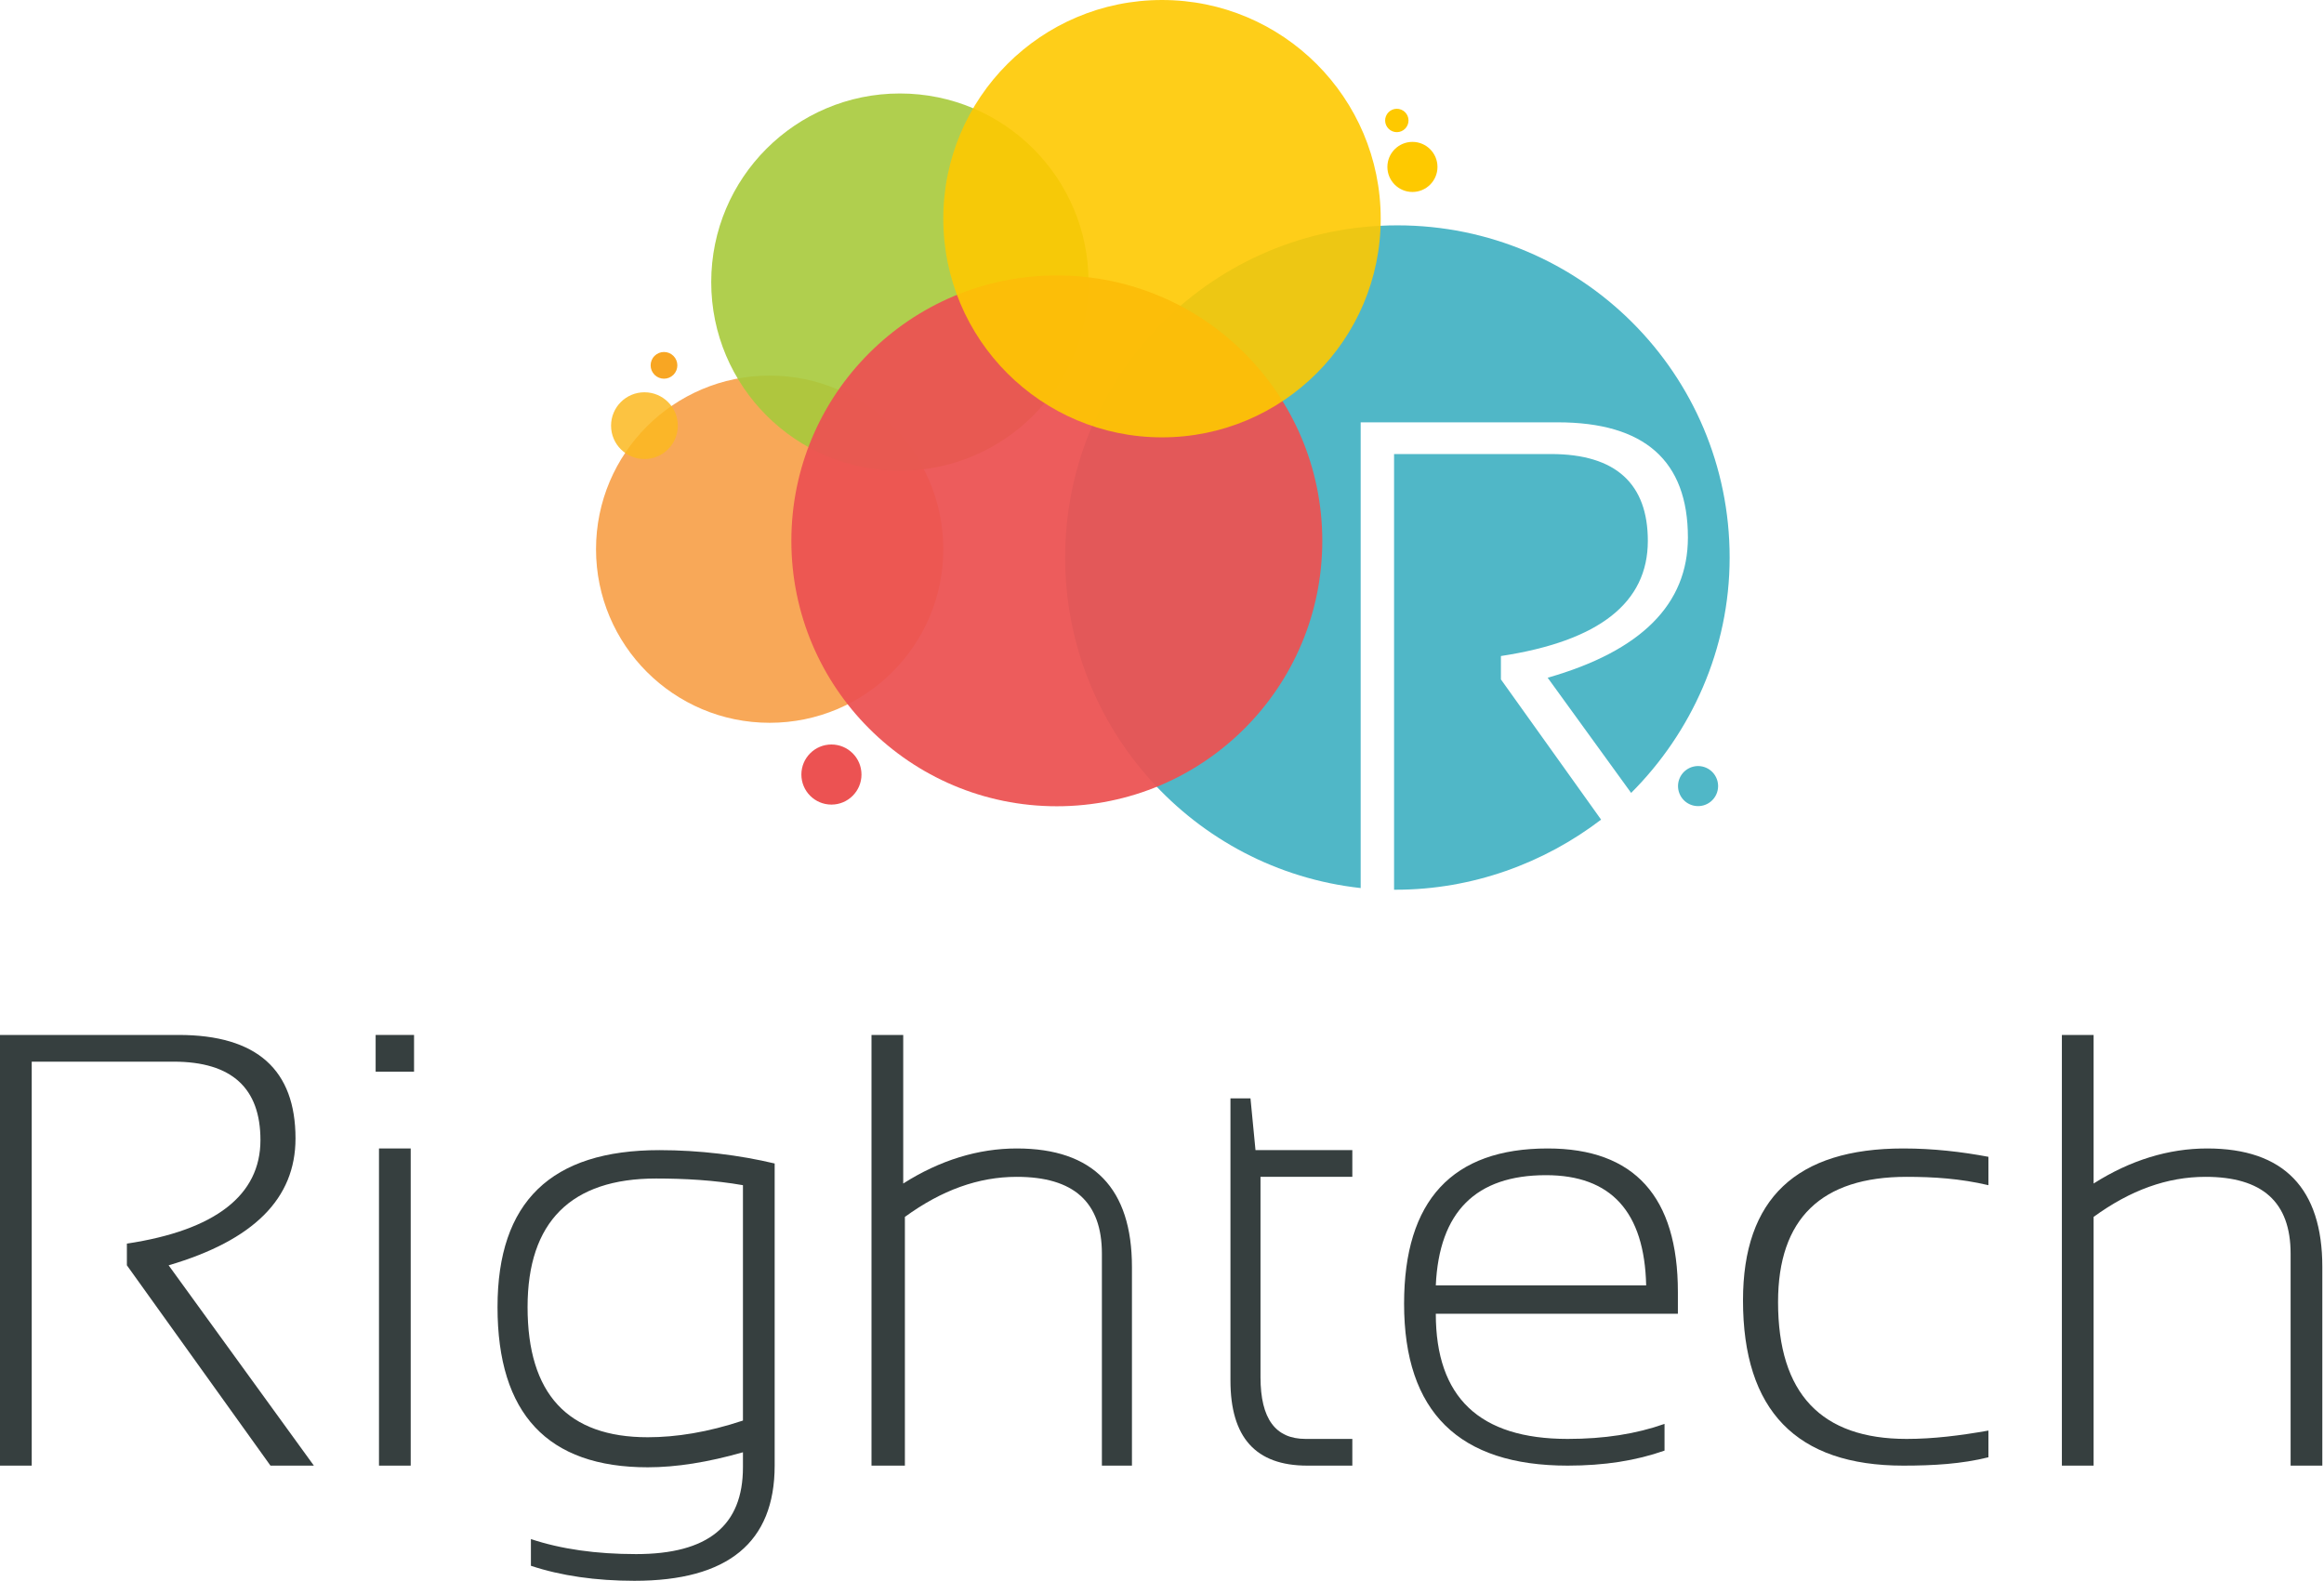
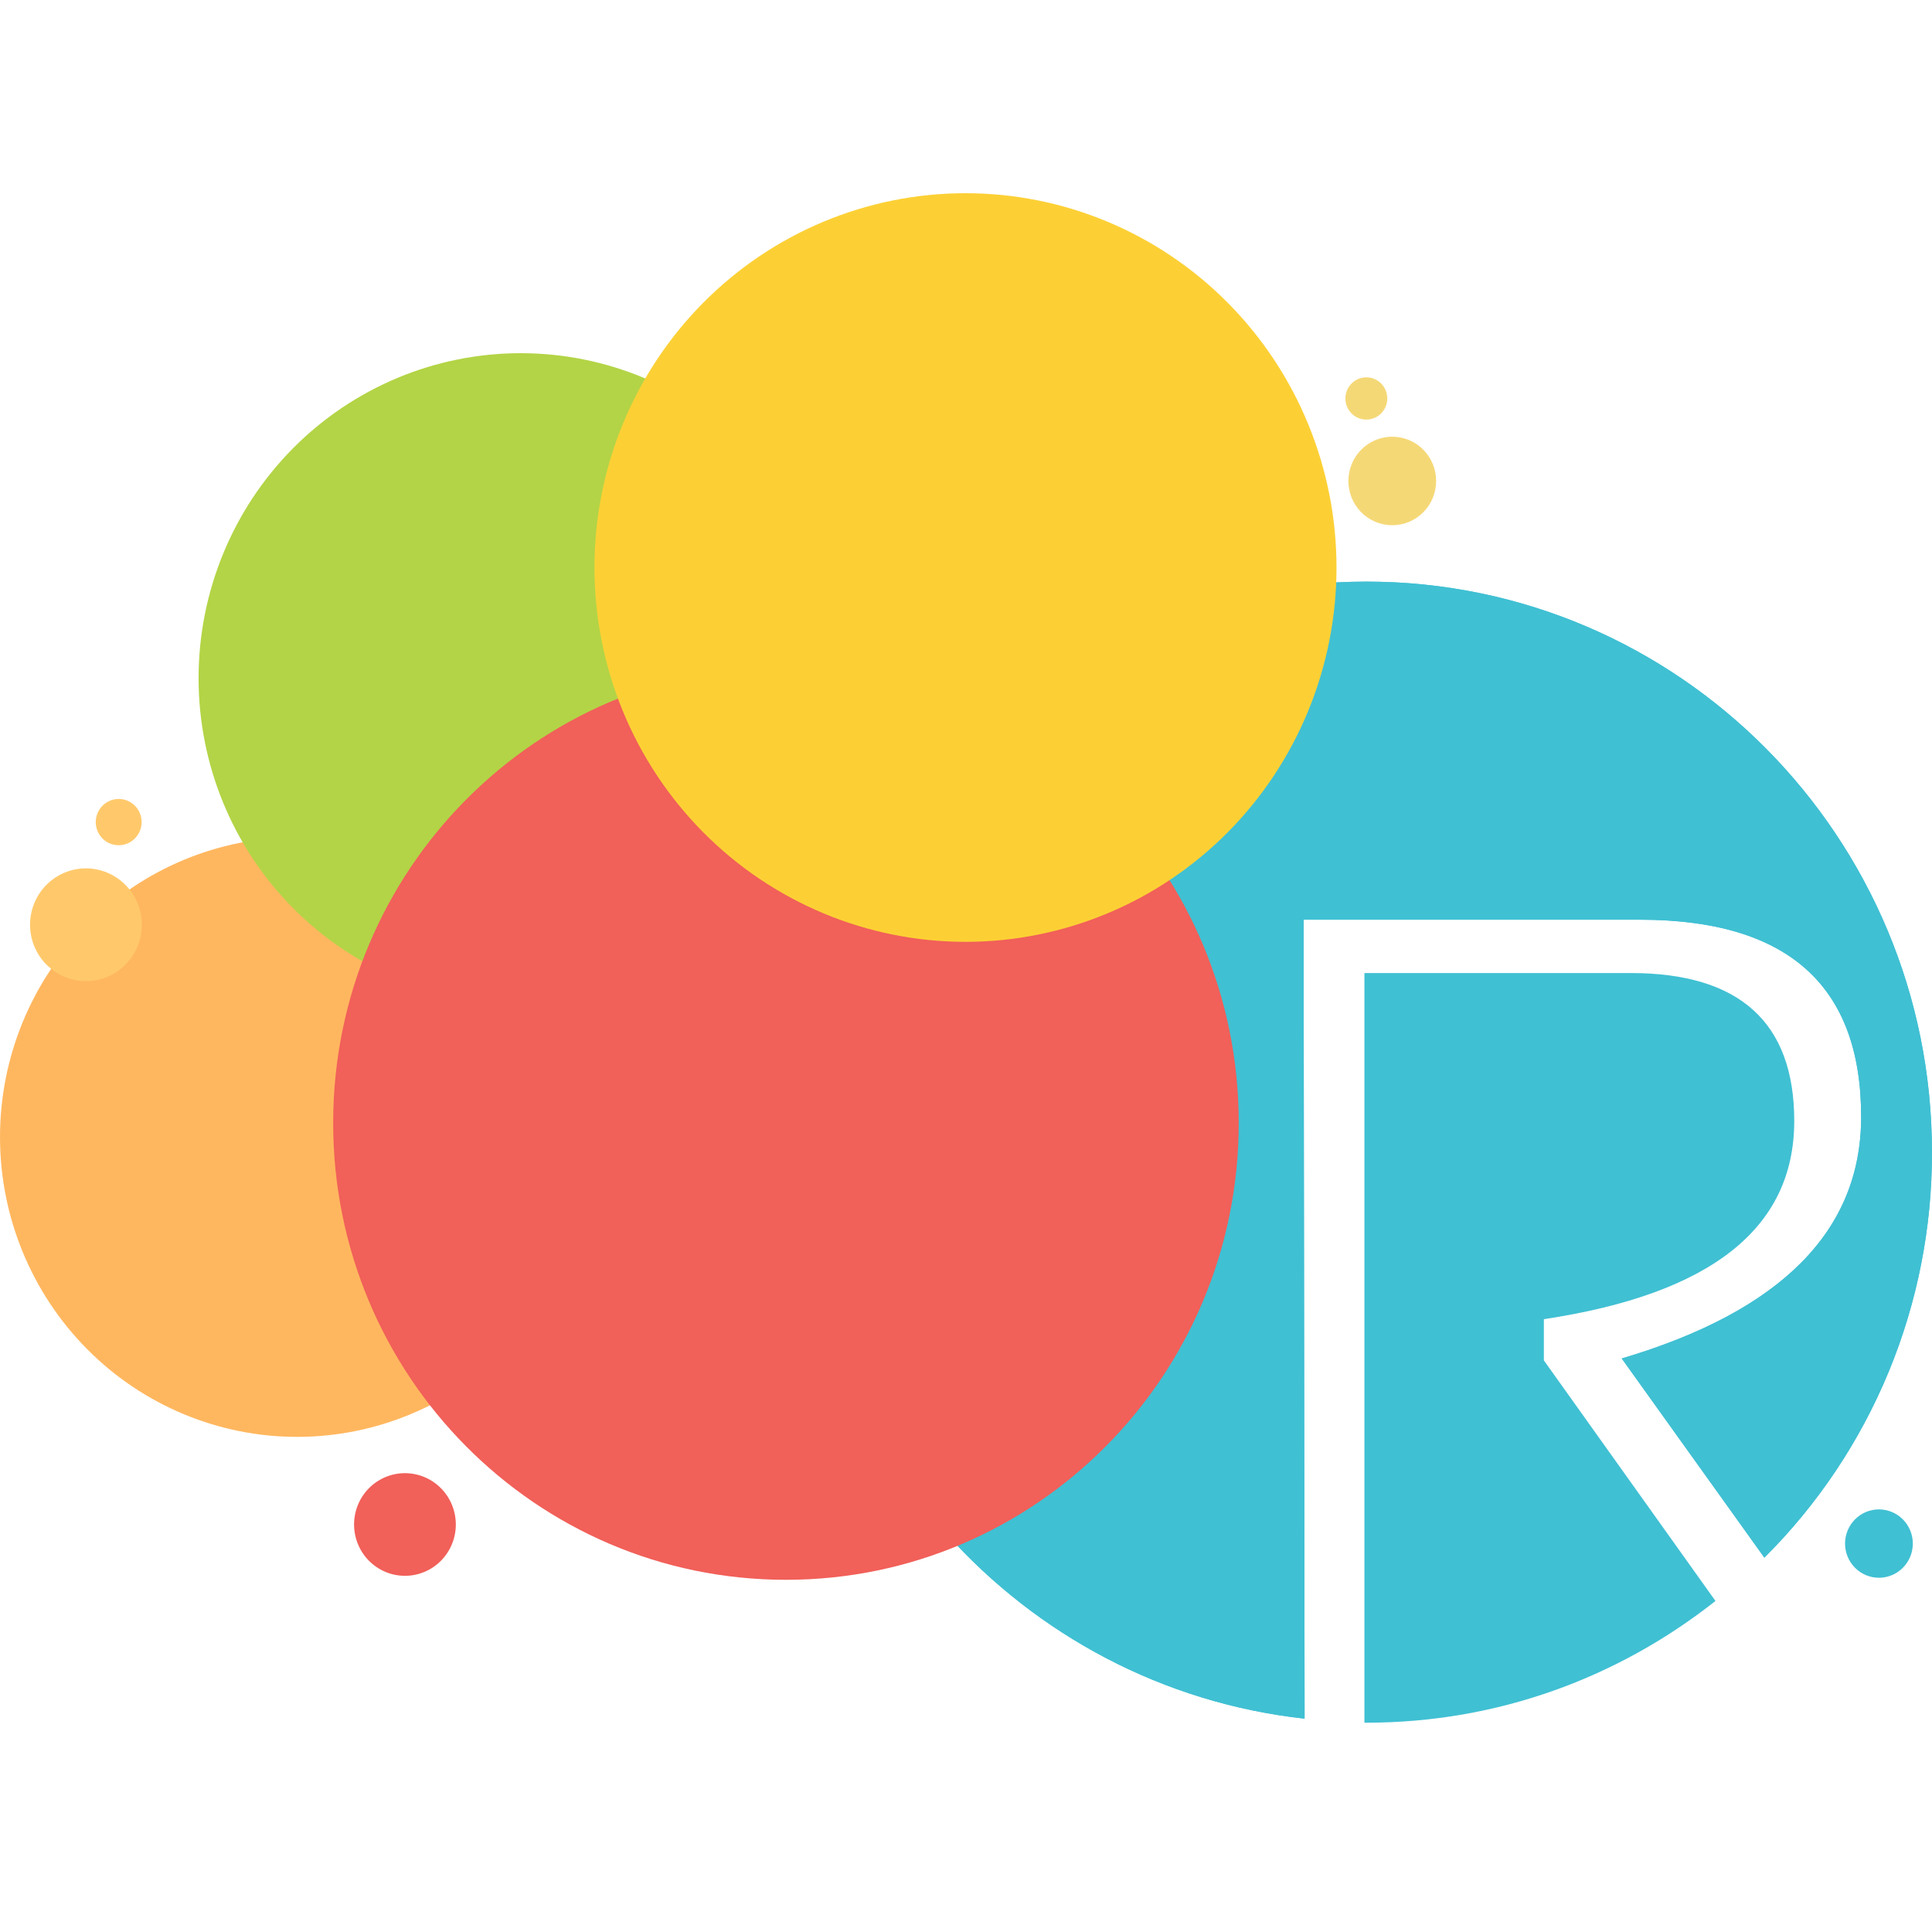
- <svg xmlns="http://www.w3.org/2000/svg" version="1.1" id="Логотип" x="0px" y="0px" viewBox="0 0 139.2 94.7" style="enable-background:new 0 0 139.2 94.7;" xml:space="preserve">
-   <style type="text/css">
- 	.st0{fill:#50B7C7;} /*blue*/
- 	.st1{fill:#F8A858;} /*orange*/
- 	.st2{fill:#F8A623;}
- 	.st3{opacity:0.9;fill:#A7CA3B;}
- 	.st4{fill:#EC5252;fill-opacity:0.94;}
- 	.st5{opacity:0.9;fill:#FEC900;}
- 	.st6{fill:#FBB820;fill-opacity:0.85;}
- 	.st7{fill:#FEC900;}
- 	.st8{fill:#EC5252;}
- 	.st9{fill:#363F3F;}
- </style>
-   <g>
-     <path class="st0" d="M81.5,25.3h11.8c5.2,0,7.8,2.3,7.8,6.9c0,4-2.8,6.8-8.4,8.4l5,6.9c3.6-3.6,5.9-8.6,5.9-14.1   c0-11-8.9-19.9-19.9-19.9c-11,0-19.9,8.9-19.9,19.9c0,10.2,7.7,18.7,17.7,19.8V25.3z" />
-     <path class="st0" d="M89.9,40.7v-1.4c5.9-0.9,8.8-3.2,8.8-6.9c0-3.4-1.9-5.2-5.8-5.2h-9.4v26.1c0,0,0.1,0,0.1,0   c4.6,0,8.9-1.6,12.3-4.2L89.9,40.7z" />
-   </g>
-   <circle class="st1" cx="46.1" cy="32.9" r="10.4" />
-   <ellipse transform="matrix(0.7071 -0.7071 0.7071 0.7071 -3.8571 34.5436)" class="st2" cx="39.8" cy="21.9" rx="0.8" ry="0.8" />
-   <circle class="st3" cx="53.9" cy="16.9" r="11.3" />
-   <circle class="st4" cx="63.3" cy="32.4" r="15.9" />
-   <circle class="st5" cx="69.6" cy="13.1" r="13.1" />
-   <circle class="st6" cx="38.6" cy="25.5" r="2" />
-   <ellipse transform="matrix(0.8943 -0.4475 0.4475 0.8943 -10.319 50.4807)" class="st0" cx="101.7" cy="47.1" rx="1.2" ry="1.2" />
-   <ellipse transform="matrix(0.3702 -0.9289 0.9289 0.3702 46.0283 82.2075)" class="st7" cx="83.6" cy="7.2" rx="0.7" ry="0.7" />
-   <circle class="st7" cx="84.6" cy="10" r="1.5" />
-   <circle class="st8" cx="49.8" cy="46.4" r="1.8" />
-   <g id="Название_кривые_3_">
-     <path class="st9" d="M0,87.8V62h10.7c4.7,0,7,2.1,7,6.2c0,3.6-2.5,6.1-7.6,7.6l8.7,12h-2.6l-8.6-12v-1.3c5.3-0.8,8-2.9,8-6.2   c0-3.1-1.7-4.7-5.2-4.7H1.9v24.2H0z" />
-     <path class="st9" d="M24.8,62v2.2h-2.3V62H24.8z M24.6,68.8v19h-1.9v-19H24.6z" />
-     <path class="st9" d="M46.4,87.8c0,4.6-2.8,6.9-8.4,6.9c-2.3,0-4.4-0.3-6.2-0.9v-1.6c1.8,0.6,3.9,0.9,6.3,0.9c4.3,0,6.4-1.7,6.4-5.2   v-0.9c-2.1,0.6-4,0.9-5.7,0.9c-6,0-9-3.2-9-9.6c0-6.3,3.2-9.4,9.7-9.4c2.4,0,4.8,0.3,6.9,0.8V87.8z M44.5,71   c-1.7-0.3-3.5-0.4-5.2-0.4c-5.1,0-7.7,2.6-7.7,7.7c0,5.2,2.4,7.8,7.2,7.8c1.7,0,3.6-0.3,5.7-1V71z" />
-     <path class="st9" d="M52.2,87.8V62h1.9v8.9c2.2-1.4,4.5-2.1,6.8-2.1c4.6,0,6.9,2.4,6.9,7.1v11.9H66V75.1c0-3.1-1.7-4.6-5.1-4.6   c-2.3,0-4.5,0.8-6.7,2.4v14.9H52.2z" />
-     <path class="st9" d="M73.6,65.8h1.3l0.3,3.1H81v1.6h-5.5v12c0,2.5,0.9,3.7,2.7,3.7H81v1.6h-2.7c-3.1,0-4.6-1.7-4.6-5.1V65.8z" />
-     <path class="st9" d="M92.7,68.8c5.2,0,7.8,2.9,7.8,8.6c0,0.4,0,0.8,0,1.3H86c0,5,2.6,7.5,7.9,7.5c2.2,0,4.1-0.3,5.8-0.9v1.6   c-1.7,0.6-3.6,0.9-5.8,0.9c-6.5,0-9.8-3.2-9.8-9.7C84.1,71.9,87,68.8,92.7,68.8z M86,77h12.6c-0.1-4.4-2.1-6.6-6-6.6   C88.4,70.4,86.2,72.6,86,77z" />
-     <path class="st9" d="M119.1,87.3c-1.6,0.4-3.3,0.5-5.1,0.5c-6.4,0-9.6-3.3-9.6-9.9c0-6.1,3.2-9.1,9.6-9.1c1.8,0,3.5,0.2,5.1,0.5V71   c-1.7-0.4-3.3-0.5-4.9-0.5c-5.1,0-7.7,2.5-7.7,7.5c0,5.5,2.6,8.2,7.7,8.2c1.6,0,3.2-0.2,4.9-0.5V87.3z" />
-     <path class="st9" d="M123.5,87.8V62h1.9v8.9c2.2-1.4,4.5-2.1,6.8-2.1c4.6,0,6.9,2.4,6.9,7.1v11.9h-1.9V75.1c0-3.1-1.7-4.6-5.1-4.6   c-2.3,0-4.5,0.8-6.7,2.4v14.9H123.5z" />
-   </g>
+ <svg xmlns="http://www.w3.org/2000/svg" width="150" height="150" viewBox="0 0 150 150" fill="none">
+   <path fill-rule="evenodd" clip-rule="evenodd" d="M101.21 71.405H127.305C138.769 71.405 144.499 76.483 144.499 86.718C144.499 95.547 138.3 101.797 125.911 105.472L136.985 120.936C141.118 116.823 144.398 111.921 146.632 106.515C148.866 101.109 150.01 95.309 149.996 89.452C149.996 65 130.325 45.157 106.09 45.157C81.854 45.157 62.183 65 62.183 89.452C62.183 112.266 79.298 131.016 101.289 133.436L101.21 71.405Z" fill="#40C0D3" />
+   <path fill-rule="evenodd" clip-rule="evenodd" d="M101.21 71.405H127.305C138.769 71.405 144.499 76.483 144.499 86.718C144.499 95.547 138.3 101.797 125.911 105.472L136.985 120.936C141.118 116.823 144.398 111.921 146.632 106.515C148.866 101.109 150.01 95.309 149.996 89.452C149.996 65 130.325 45.157 106.09 45.157C81.854 45.157 62.183 65 62.183 89.452C62.183 112.266 79.298 131.016 101.289 133.436L101.21 71.405Z" fill="#40C0D3" />
+   <path fill-rule="evenodd" clip-rule="evenodd" d="M119.866 105.627V102.421C132.799 100.47 139.305 95.388 139.305 87.032C139.305 79.376 135.048 75.546 126.604 75.546H105.933V133.75H106.086C116.31 133.75 125.675 130.234 133.189 124.298L119.87 105.627H119.866Z" fill="#40C0D3" />
+   <path fill-rule="evenodd" clip-rule="evenodd" d="M23.074 65C29.194 65 35.062 67.453 39.39 71.818C43.717 76.184 46.148 82.105 46.148 88.279C46.148 94.453 43.717 100.375 39.39 104.741C35.062 109.106 29.194 111.559 23.074 111.559C16.954 111.559 11.085 109.106 6.758 104.741C2.431 100.375 0 94.453 0 88.279C0 82.105 2.431 76.184 6.758 71.818C11.085 67.453 16.954 65 23.074 65Z" fill="#FFB75F" />
+   <path fill-rule="evenodd" clip-rule="evenodd" d="M9.214 62.029C9.687 62.029 10.14 62.218 10.474 62.555C10.808 62.893 10.996 63.35 10.996 63.827C10.996 64.303 10.808 64.761 10.474 65.098C10.14 65.435 9.687 65.624 9.214 65.624C8.742 65.624 8.289 65.435 7.955 65.099C7.622 64.762 7.434 64.305 7.434 63.828C7.434 63.352 7.622 62.895 7.955 62.559C8.289 62.222 8.742 62.033 9.214 62.033" fill="#FFC96B" />
+   <path fill-rule="evenodd" clip-rule="evenodd" d="M40.429 27.421C47.062 27.421 53.424 30.079 58.115 34.812C62.805 39.544 65.44 45.962 65.44 52.655C65.44 59.347 62.805 65.766 58.115 70.498C53.424 75.231 47.062 77.889 40.429 77.889C33.795 77.889 27.434 75.231 22.743 70.498C18.053 65.766 15.418 59.347 15.418 52.655C15.418 45.962 18.053 39.544 22.743 34.812C27.434 30.079 33.795 27.421 40.429 27.421Z" fill="#B3D446" />
+   <path fill-rule="evenodd" clip-rule="evenodd" d="M61.019 51.717C80.437 51.717 96.175 67.6 96.175 87.186C96.175 106.777 80.437 122.656 61.019 122.656C41.606 122.656 25.867 106.777 25.867 87.186C25.867 67.6 41.606 51.717 61.019 51.717Z" fill="#F16059" />
+   <path fill-rule="evenodd" clip-rule="evenodd" d="M74.96 15C82.6 15 89.927 18.062 95.329 23.512C100.731 28.962 103.766 36.355 103.766 44.062C103.766 51.77 100.731 59.163 95.329 64.613C89.927 70.063 82.6 73.125 74.96 73.125C67.32 73.125 59.994 70.063 54.592 64.613C49.189 59.163 46.154 51.77 46.154 44.062C46.154 36.355 49.189 28.962 54.592 23.512C59.994 18.062 67.32 15 74.96 15Z" fill="#FCD035" />
+   <path fill-rule="evenodd" clip-rule="evenodd" d="M6.669 67.42C7.82 67.42 8.923 67.881 9.737 68.702C10.55 69.522 11.007 70.636 11.007 71.797C11.007 72.957 10.55 74.07 9.737 74.891C8.923 75.712 7.82 76.173 6.669 76.173C5.519 76.173 4.416 75.712 3.602 74.891C2.789 74.07 2.332 72.957 2.332 71.797C2.332 70.636 2.789 69.522 3.602 68.702C4.416 67.881 5.519 67.42 6.669 67.42Z" fill="#FFC96B" />
+   <path fill-rule="evenodd" clip-rule="evenodd" d="M145.88 117.189C146.578 117.189 147.247 117.468 147.74 117.966C148.234 118.464 148.511 119.139 148.511 119.843C148.511 120.547 148.234 121.222 147.74 121.72C147.247 122.217 146.578 122.497 145.88 122.497C145.182 122.497 144.513 122.217 144.02 121.72C143.526 121.222 143.249 120.547 143.249 119.843C143.249 119.139 143.526 118.464 144.02 117.966C144.513 117.468 145.182 117.189 145.88 117.189Z" fill="#40C0D3" />
+   <path fill-rule="evenodd" clip-rule="evenodd" d="M106.082 29.296C106.296 29.296 106.507 29.339 106.704 29.421C106.902 29.504 107.081 29.625 107.232 29.777C107.383 29.929 107.503 30.11 107.585 30.309C107.666 30.508 107.708 30.722 107.708 30.937C107.708 31.153 107.666 31.366 107.585 31.565C107.503 31.764 107.383 31.945 107.232 32.097C107.081 32.25 106.902 32.371 106.704 32.453C106.507 32.536 106.296 32.578 106.082 32.578C105.651 32.578 105.237 32.405 104.932 32.097C104.627 31.79 104.456 31.372 104.456 30.937C104.456 30.502 104.627 30.085 104.932 29.777C105.237 29.469 105.651 29.296 106.082 29.296ZM108.094 33.905C108.998 33.905 109.864 34.267 110.503 34.912C111.142 35.556 111.501 36.431 111.501 37.342C111.501 38.254 111.142 39.128 110.503 39.773C109.864 40.417 108.998 40.779 108.094 40.779C107.191 40.779 106.325 40.417 105.686 39.773C105.047 39.128 104.688 38.254 104.688 37.342C104.688 36.431 105.047 35.556 105.686 34.912C106.325 34.267 107.191 33.905 108.094 33.905Z" fill="#F5D876" />
+   <path fill-rule="evenodd" clip-rule="evenodd" d="M31.44 114.376C32.488 114.376 33.492 114.796 34.233 115.543C34.974 116.29 35.39 117.304 35.39 118.361C35.39 119.418 34.974 120.432 34.233 121.179C33.492 121.926 32.488 122.346 31.44 122.346C30.392 122.346 29.388 121.926 28.647 121.179C27.906 120.432 27.49 119.418 27.49 118.361C27.49 117.304 27.906 116.29 28.647 115.543C29.388 114.796 30.392 114.376 31.44 114.376Z" fill="#F16059" />
</svg>
